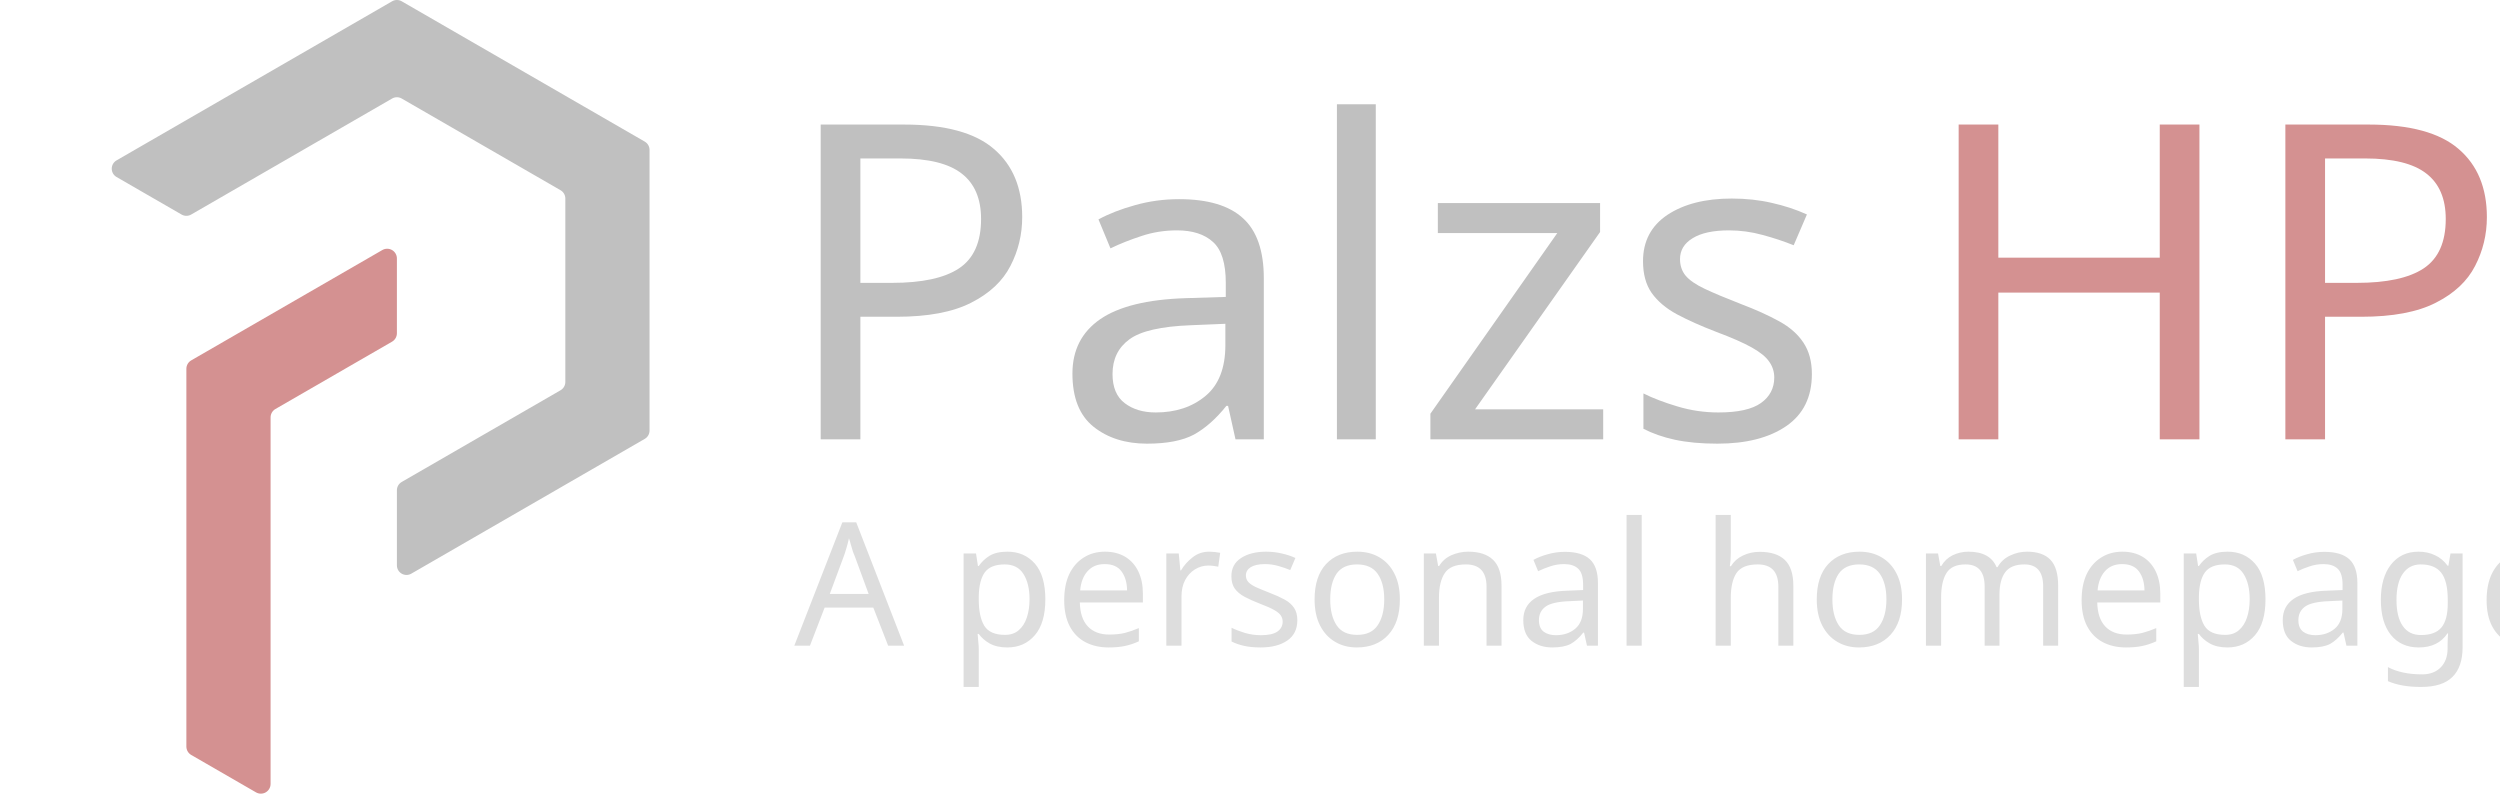
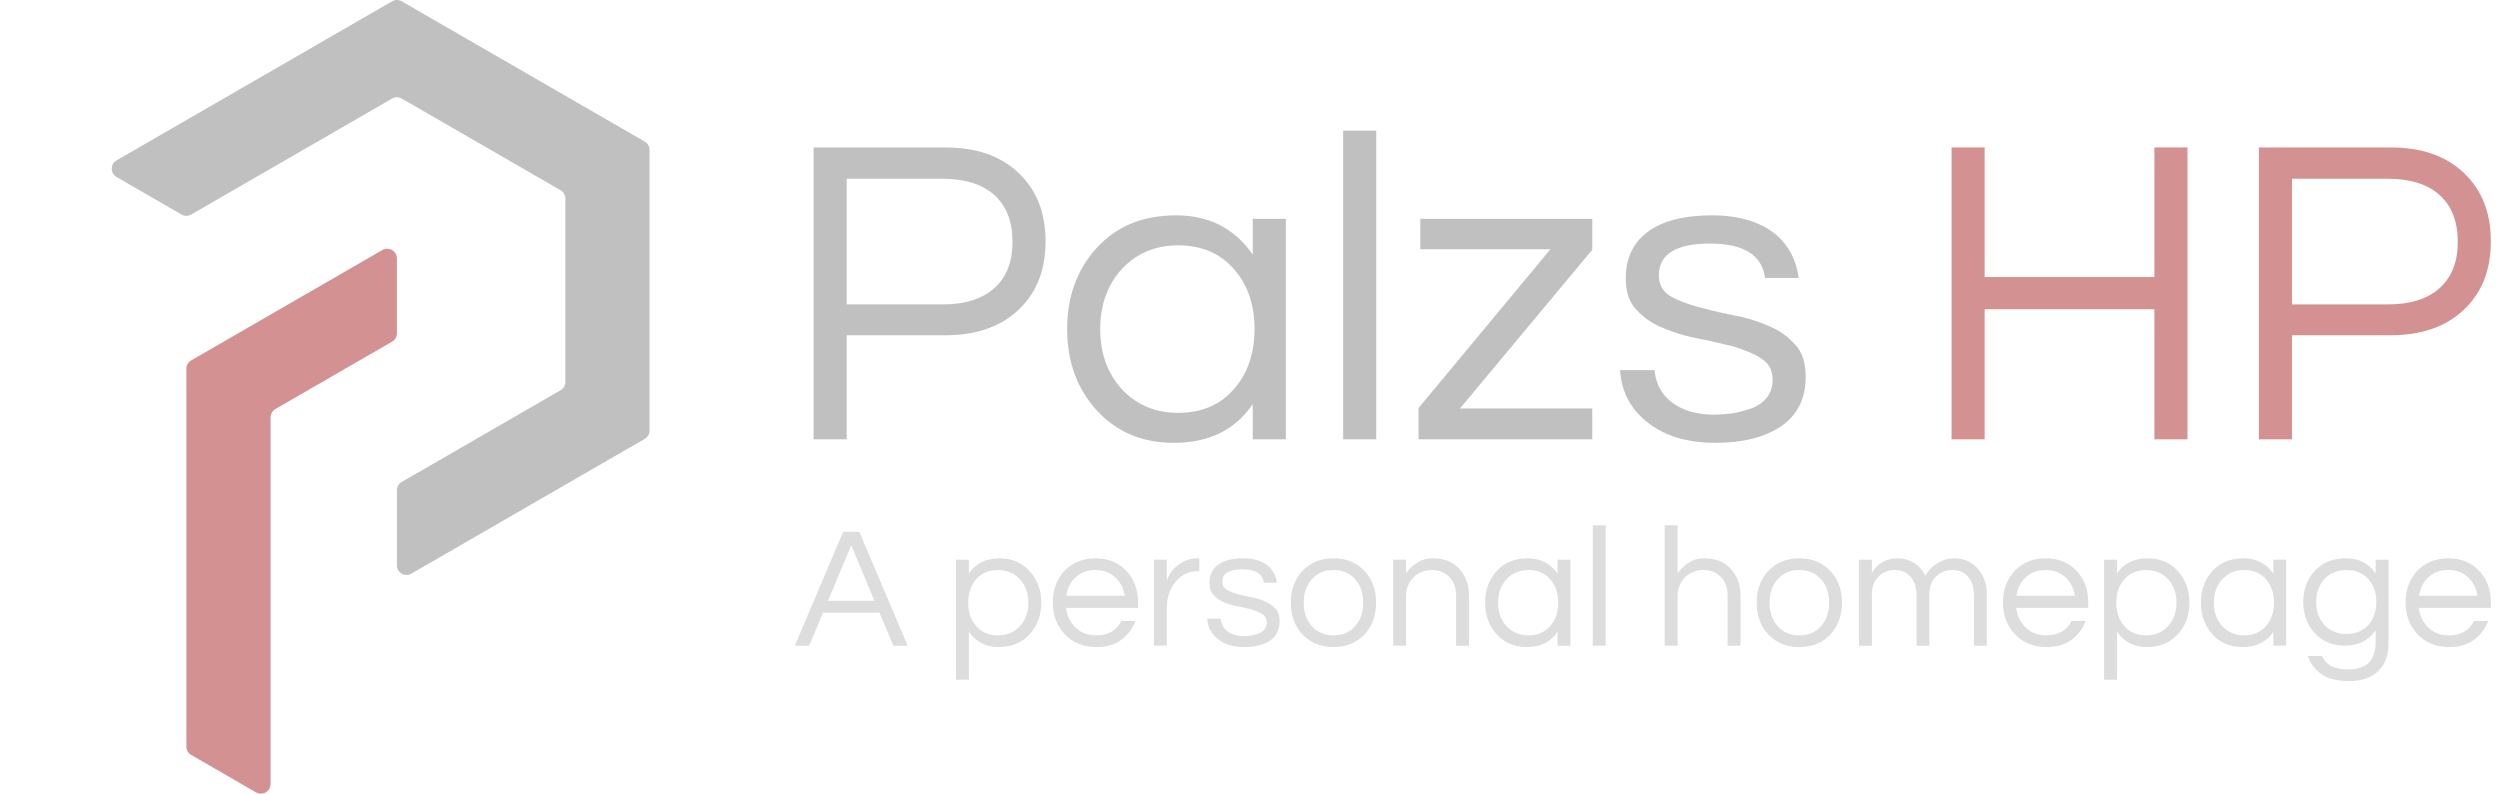
<svg xmlns="http://www.w3.org/2000/svg" width="100%" height="100%" viewBox="0 0 189 60" version="1.1" xml:space="preserve" style="fill-rule:evenodd;clip-rule:evenodd;stroke-linejoin:round;stroke-miterlimit:2;">
  <g transform="matrix(1,0,0,1,-1652.92,-144)">
    <g transform="matrix(0.0622431,0,0,0.0622431,1600.16,125.509)">
-       <path d="M1312.01,600.78c3.65,-2.11 8.15,-2.11 11.81,0c3.65,2.11 5.9,6.009 5.9,10.228l0,90.834c0,4.22 -2.25,8.119 -5.9,10.229l-141.62,81.764c-3.65,2.109 -5.91,6.009 -5.91,10.228l0,445.167c0,4.22 -2.25,8.12 -5.9,10.23c-3.66,2.11 -8.16,2.11 -11.81,0l-78.67,-45.42c-3.65,-2.11 -5.9,-6.01 -5.9,-10.23l0,-458.802c0,-4.22 2.25,-8.119 5.9,-10.229l232.1,-133.999Z" style="fill:rgb(212,145,145);" />
+       <path d="M1312.01,600.78C1315.66,598.67 1320.16,598.67 1323.82,600.78C1327.47,602.89 1329.72,606.789 1329.72,611.008L1329.72,701.842C1329.72,706.062 1327.47,709.961 1323.82,712.071L1182.2,793.835C1178.55,795.944 1176.29,799.844 1176.29,804.063L1176.29,1249.23C1176.29,1253.45 1174.04,1257.35 1170.39,1259.46C1166.73,1261.57 1162.23,1261.57 1158.58,1259.46L1079.91,1214.04C1076.26,1211.93 1074.01,1208.03 1074.01,1203.81L1074.01,745.008C1074.01,740.788 1076.26,736.889 1079.91,734.779L1312.01,600.78Z" style="fill:rgb(212,145,145);" />
    </g>
    <g transform="matrix(0.0622431,0,0,0.0622431,1600.16,125.509)">
-       <path d="M989.188,491.884c-3.602,2.08 -5.822,5.924 -5.822,10.084c0,4.161 2.22,8.005 5.822,10.085l79.002,45.609c3.6,2.08 8.04,2.08 11.64,0l244.07,-140.915c3.61,-2.08 8.04,-2.08 11.65,-0l192.93,111.388c3.6,2.08 5.82,5.924 5.82,10.084l-0,222.774c-0,4.161 -2.22,8.005 -5.82,10.085l-192.93,111.387c-3.61,2.08 -5.83,5.925 -5.83,10.085l-0,91.218c-0,4.16 2.22,8.004 5.83,10.084c3.6,2.081 8.04,2.081 11.64,-0l283.57,-163.719c3.6,-2.08 5.82,-5.924 5.82,-10.084l-0,-340.885c-0,-4.16 -2.22,-8.004 -5.82,-10.085l-295.21,-170.442c-3.61,-2.08 -8.04,-2.08 -11.65,-0l-334.712,193.247Z" style="fill:rgb(192,192,192);" />
+       <path d="M989.188,491.884C985.586,493.964 983.366,497.808 983.366,501.968C983.366,506.129 985.586,509.973 989.188,512.053L1068.19,557.662C1071.79,559.742 1076.23,559.742 1079.83,557.662L1323.9,416.747C1327.51,414.667 1331.94,414.667 1335.55,416.747L1528.48,528.135C1532.08,530.215 1534.3,534.059 1534.3,538.219L1534.3,760.993C1534.3,765.154 1532.08,768.998 1528.48,771.078L1335.55,882.465C1331.94,884.545 1329.72,888.39 1329.72,892.55L1329.72,983.768C1329.72,987.928 1331.94,991.772 1335.55,993.852C1339.15,995.933 1343.59,995.933 1347.19,993.852L1630.76,830.133C1634.36,828.053 1636.58,824.209 1636.58,820.049L1636.58,479.164C1636.58,475.004 1634.36,471.16 1630.76,469.079L1335.55,298.637C1331.94,296.557 1327.51,296.557 1323.9,298.637L989.188,491.884Z" style="fill:rgb(192,192,192);" />
    </g>
    <g transform="matrix(6.21141,0,0,0.946931,1205.55,105.519)">
      <rect x="72.025" y="40.637" width="9.66" height="63.363" style="fill:none;" />
    </g>
    <g transform="matrix(0.780071,0,0,0.780071,1712.97,192.813)">
-       <text x="0px" y="0px" style="font-family:'Questrial-Regular', 'Questrial';font-size:16.667px;fill:rgb(221,221,221);">A personal homepage</text>
+       <g transform="matrix(16.667,0,0,16.667,0,0)">
+         <path d="M0.659,-0L0.576,-0L0.495,-0.192L0.167,-0.192L0.086,-0L0.003,-0L0.284,-0.662L0.378,-0.662L0.659,-0ZM0.466,-0.261L0.331,-0.584L0.196,-0.261L0.466,-0.261Z" style="fill:rgb(221,221,221);fill-rule:nonzero;" />
+       </g>
+       <g transform="matrix(16.667,0,0,16.667,14.5836,0)">
+         <path d="M0.14,-0.42C0.18,-0.479 0.24,-0.508 0.319,-0.508C0.39,-0.508 0.449,-0.483 0.494,-0.433C0.539,-0.384 0.561,-0.323 0.561,-0.25C0.561,-0.177 0.539,-0.116 0.494,-0.067C0.449,-0.017 0.389,0.008 0.314,0.008C0.239,0.008 0.181,-0.022 0.14,-0.081L0.14,0.198L0.065,0.198L0.065,-0.5L0.14,-0.5L0.14,-0.42ZM0.309,-0.44C0.255,-0.44 0.212,-0.421 0.181,-0.384C0.151,-0.349 0.136,-0.305 0.136,-0.25C0.136,-0.195 0.151,-0.151 0.181,-0.116C0.212,-0.079 0.255,-0.06 0.309,-0.06C0.362,-0.06 0.406,-0.079 0.439,-0.116C0.47,-0.151 0.486,-0.196 0.486,-0.25C0.486,-0.304 0.47,-0.349 0.439,-0.384C0.406,-0.421 0.362,-0.44 0.309,-0.44Z" style="fill:rgb(221,221,221);fill-rule:nonzero;" />
+       </g>
+       <g transform="matrix(16.667,0,0,16.667,24.4838,0)">
+         <path d="M0.288,-0.06C0.356,-0.06 0.404,-0.088 0.433,-0.144L0.515,-0.144C0.498,-0.099 0.47,-0.062 0.432,-0.034C0.395,-0.006 0.347,0.008 0.287,0.008C0.212,0.008 0.15,-0.017 0.103,-0.067C0.057,-0.116 0.034,-0.177 0.034,-0.25C0.034,-0.324 0.056,-0.385 0.1,-0.433C0.147,-0.483 0.207,-0.508 0.282,-0.508C0.357,-0.508 0.417,-0.483 0.464,-0.433C0.508,-0.385 0.53,-0.324 0.53,-0.25L0.53,-0.22L0.111,-0.22C0.116,-0.175 0.134,-0.137 0.166,-0.106C0.197,-0.075 0.238,-0.06 0.288,-0.06ZM0.398,-0.397C0.367,-0.426 0.329,-0.44 0.282,-0.44C0.235,-0.44 0.197,-0.426 0.166,-0.397C0.137,-0.37 0.119,-0.335 0.112,-0.29L0.452,-0.29C0.445,-0.335 0.427,-0.37 0.398,-0.397Z" style="fill:rgb(221,221,221);fill-rule:nonzero;" />
+       </g>
+       <g transform="matrix(16.667,0,0,16.667,33.7673,0)">
+         <path d="M0.329,-0.508L0.329,-0.433L0.32,-0.433C0.266,-0.433 0.222,-0.411 0.188,-0.368C0.156,-0.327 0.14,-0.277 0.14,-0.22L0.14,-0L0.065,-0L0.065,-0.5L0.14,-0.5L0.14,-0.377C0.156,-0.428 0.191,-0.467 0.244,-0.492C0.265,-0.503 0.292,-0.508 0.324,-0.508L0.329,-0.508Z" style="fill:rgb(221,221,221);fill-rule:nonzero;" />
+       </g>
+       <g transform="matrix(16.667,0,0,16.667,39.5175,0)">
+         <path d="M0.359,-0.366C0.352,-0.418 0.31,-0.444 0.234,-0.444C0.157,-0.444 0.118,-0.42 0.118,-0.372C0.118,-0.352 0.126,-0.337 0.142,-0.326C0.159,-0.316 0.179,-0.308 0.204,-0.301C0.223,-0.296 0.249,-0.289 0.284,-0.282C0.313,-0.277 0.34,-0.269 0.365,-0.258C0.39,-0.248 0.41,-0.234 0.426,-0.216C0.443,-0.199 0.451,-0.174 0.451,-0.142C0.451,-0.093 0.433,-0.056 0.396,-0.03C0.359,-0.005 0.309,0.008 0.247,0.008C0.18,0.008 0.127,-0.009 0.088,-0.042C0.053,-0.071 0.033,-0.109 0.03,-0.157L0.108,-0.157C0.113,-0.111 0.139,-0.08 0.186,-0.064C0.204,-0.059 0.221,-0.056 0.238,-0.056C0.254,-0.056 0.27,-0.057 0.285,-0.059C0.298,-0.061 0.312,-0.065 0.328,-0.07C0.36,-0.083 0.376,-0.105 0.376,-0.135C0.376,-0.156 0.368,-0.172 0.352,-0.182C0.338,-0.192 0.317,-0.201 0.29,-0.21C0.249,-0.22 0.222,-0.226 0.21,-0.228C0.182,-0.233 0.155,-0.241 0.129,-0.252C0.105,-0.261 0.085,-0.275 0.068,-0.293C0.051,-0.31 0.043,-0.334 0.043,-0.365C0.043,-0.41 0.059,-0.445 0.092,-0.47C0.125,-0.495 0.174,-0.508 0.239,-0.508C0.3,-0.508 0.349,-0.493 0.384,-0.464C0.413,-0.439 0.43,-0.406 0.435,-0.366L0.359,-0.366Z" style="fill:rgb(221,221,221);fill-rule:nonzero;" />
+       </g>
+       <g transform="matrix(16.667,0,0,16.667,47.551,0)">
+         <path d="M0.1,-0.433C0.147,-0.483 0.207,-0.508 0.282,-0.508C0.357,-0.508 0.417,-0.483 0.464,-0.433C0.508,-0.385 0.53,-0.324 0.53,-0.25C0.53,-0.176 0.508,-0.115 0.464,-0.067C0.417,-0.017 0.357,0.008 0.282,0.008C0.207,0.008 0.147,-0.017 0.1,-0.067C0.056,-0.115 0.034,-0.176 0.034,-0.25C0.034,-0.324 0.056,-0.385 0.1,-0.433ZM0.154,-0.116C0.185,-0.079 0.228,-0.06 0.282,-0.06C0.336,-0.06 0.379,-0.079 0.41,-0.116C0.44,-0.151 0.455,-0.196 0.455,-0.25C0.455,-0.305 0.44,-0.349 0.41,-0.384C0.379,-0.421 0.336,-0.44 0.282,-0.44C0.228,-0.44 0.185,-0.421 0.154,-0.384C0.124,-0.349 0.109,-0.305 0.109,-0.25C0.109,-0.195 0.124,-0.151 0.154,-0.116Z" style="fill:rgb(221,221,221);fill-rule:nonzero;" />
+       </g>
+       <g transform="matrix(16.667,0,0,16.667,56.9511,0)">
+         <path d="M0.14,-0.5L0.14,-0.422C0.157,-0.445 0.179,-0.466 0.206,-0.483C0.231,-0.5 0.261,-0.508 0.295,-0.508C0.328,-0.508 0.356,-0.503 0.381,-0.494C0.405,-0.485 0.426,-0.471 0.444,-0.452C0.485,-0.411 0.506,-0.357 0.506,-0.291L0.506,-0L0.431,-0L0.431,-0.289C0.431,-0.335 0.418,-0.372 0.392,-0.399C0.366,-0.426 0.332,-0.44 0.291,-0.44C0.249,-0.44 0.213,-0.426 0.184,-0.398C0.155,-0.369 0.14,-0.332 0.14,-0.288L0.14,-0L0.065,-0L0.065,-0.5L0.14,-0.5Z" style="fill:rgb(221,221,221);fill-rule:nonzero;" />
+       </g>
+       <g transform="matrix(16.667,0,0,16.667,66.3847,0)">
+         <path d="M0.455,-0.08C0.415,-0.021 0.355,0.008 0.276,0.008C0.204,0.008 0.145,-0.017 0.1,-0.067C0.056,-0.116 0.034,-0.177 0.034,-0.25C0.034,-0.323 0.056,-0.384 0.1,-0.433C0.145,-0.483 0.205,-0.508 0.281,-0.508C0.356,-0.508 0.414,-0.478 0.455,-0.419L0.455,-0.5L0.53,-0.5L0.53,-0L0.455,-0L0.455,-0.08ZM0.286,-0.06C0.34,-0.06 0.383,-0.079 0.414,-0.116C0.444,-0.151 0.459,-0.196 0.459,-0.25C0.459,-0.305 0.444,-0.349 0.414,-0.384C0.383,-0.421 0.34,-0.44 0.286,-0.44C0.233,-0.44 0.189,-0.421 0.156,-0.384C0.125,-0.349 0.109,-0.304 0.109,-0.25C0.109,-0.196 0.125,-0.151 0.156,-0.116C0.189,-0.079 0.233,-0.06 0.286,-0.06Z" style="fill:rgb(221,221,221);fill-rule:nonzero;" />
+       </g>
+       <g transform="matrix(16.667,0,0,16.667,76.3015,0)">
+         <rect x="0.065" y="-0.7" width="0.075" height="0.7" style="fill:rgb(221,221,221);fill-rule:nonzero;" />
+       </g>
+       <g transform="matrix(16.667,0,0,16.667,83.2683,0)">
+         <path d="M0.14,-0.7L0.14,-0.422C0.157,-0.445 0.179,-0.466 0.206,-0.483C0.231,-0.5 0.261,-0.508 0.295,-0.508C0.328,-0.508 0.356,-0.503 0.381,-0.494C0.405,-0.485 0.426,-0.471 0.444,-0.452C0.485,-0.411 0.506,-0.357 0.506,-0.291L0.506,-0L0.431,-0L0.431,-0.289C0.431,-0.335 0.418,-0.372 0.392,-0.399C0.366,-0.426 0.332,-0.44 0.291,-0.44C0.249,-0.44 0.213,-0.426 0.184,-0.398C0.155,-0.369 0.14,-0.332 0.14,-0.288L0.14,-0L0.065,-0L0.065,-0.7L0.14,-0.7Z" style="fill:rgb(221,221,221);fill-rule:nonzero;" />
+       </g>
+       <g transform="matrix(16.667,0,0,16.667,92.7019,0)">
+         <path d="M0.1,-0.433C0.147,-0.483 0.207,-0.508 0.282,-0.508C0.357,-0.508 0.417,-0.483 0.464,-0.433C0.508,-0.385 0.53,-0.324 0.53,-0.25C0.53,-0.176 0.508,-0.115 0.464,-0.067C0.417,-0.017 0.357,0.008 0.282,0.008C0.207,0.008 0.147,-0.017 0.1,-0.067C0.056,-0.115 0.034,-0.176 0.034,-0.25C0.034,-0.324 0.056,-0.385 0.1,-0.433ZM0.154,-0.116C0.185,-0.079 0.228,-0.06 0.282,-0.06C0.336,-0.06 0.379,-0.079 0.41,-0.116C0.44,-0.151 0.455,-0.196 0.455,-0.25C0.455,-0.305 0.44,-0.349 0.41,-0.384C0.379,-0.421 0.336,-0.44 0.282,-0.44C0.228,-0.44 0.185,-0.421 0.154,-0.384C0.124,-0.349 0.109,-0.305 0.109,-0.25C0.109,-0.195 0.124,-0.151 0.154,-0.116Z" style="fill:rgb(221,221,221);fill-rule:nonzero;" />
+       </g>
+       <g transform="matrix(16.667,0,0,16.667,102.102,0)">
+         <path d="M0.14,-0.424C0.173,-0.48 0.224,-0.508 0.292,-0.508C0.325,-0.508 0.355,-0.499 0.384,-0.482C0.413,-0.464 0.435,-0.439 0.451,-0.407C0.474,-0.449 0.51,-0.479 0.557,-0.497C0.577,-0.504 0.599,-0.508 0.622,-0.508C0.646,-0.508 0.669,-0.503 0.692,-0.494C0.715,-0.484 0.735,-0.47 0.752,-0.452C0.789,-0.411 0.808,-0.361 0.808,-0.302L0.808,-0L0.733,-0L0.733,-0.3C0.733,-0.341 0.721,-0.375 0.698,-0.402C0.675,-0.427 0.645,-0.44 0.609,-0.44C0.57,-0.44 0.539,-0.428 0.514,-0.403C0.487,-0.378 0.474,-0.344 0.474,-0.299L0.474,-0L0.399,-0L0.399,-0.3C0.399,-0.341 0.387,-0.375 0.364,-0.402C0.341,-0.427 0.311,-0.44 0.275,-0.44C0.236,-0.44 0.205,-0.428 0.18,-0.403C0.153,-0.378 0.14,-0.344 0.14,-0.299L0.14,-0L0.065,-0L0.065,-0.5L0.14,-0.5L0.14,-0.424Z" style="fill:rgb(221,221,221);fill-rule:nonzero;" />
+       </g>
+       <g transform="matrix(16.667,0,0,16.667,116.569,0)">
+         <path d="M0.288,-0.06C0.356,-0.06 0.404,-0.088 0.433,-0.144L0.515,-0.144C0.498,-0.099 0.47,-0.062 0.432,-0.034C0.395,-0.006 0.347,0.008 0.287,0.008C0.212,0.008 0.15,-0.017 0.103,-0.067C0.057,-0.116 0.034,-0.177 0.034,-0.25C0.034,-0.324 0.056,-0.385 0.1,-0.433C0.147,-0.483 0.207,-0.508 0.282,-0.508C0.357,-0.508 0.417,-0.483 0.464,-0.433C0.508,-0.385 0.53,-0.324 0.53,-0.25L0.53,-0.22L0.111,-0.22C0.116,-0.175 0.134,-0.137 0.166,-0.106C0.197,-0.075 0.238,-0.06 0.288,-0.06ZM0.398,-0.397C0.367,-0.426 0.329,-0.44 0.282,-0.44C0.235,-0.44 0.197,-0.426 0.166,-0.397C0.137,-0.37 0.119,-0.335 0.112,-0.29L0.452,-0.29C0.445,-0.335 0.427,-0.37 0.398,-0.397Z" style="fill:rgb(221,221,221);fill-rule:nonzero;" />
+       </g>
+       <g transform="matrix(16.667,0,0,16.667,125.853,0)">
+         <path d="M0.14,-0.42C0.18,-0.479 0.24,-0.508 0.319,-0.508C0.39,-0.508 0.449,-0.483 0.494,-0.433C0.539,-0.384 0.561,-0.323 0.561,-0.25C0.561,-0.177 0.539,-0.116 0.494,-0.067C0.449,-0.017 0.389,0.008 0.314,0.008C0.239,0.008 0.181,-0.022 0.14,-0.081L0.14,0.198L0.065,0.198L0.065,-0.5L0.14,-0.5L0.14,-0.42ZM0.309,-0.44C0.255,-0.44 0.212,-0.421 0.181,-0.384C0.151,-0.349 0.136,-0.305 0.136,-0.25C0.136,-0.195 0.151,-0.151 0.181,-0.116C0.212,-0.079 0.255,-0.06 0.309,-0.06C0.362,-0.06 0.406,-0.079 0.439,-0.116C0.47,-0.151 0.486,-0.196 0.486,-0.25C0.486,-0.304 0.47,-0.349 0.439,-0.384C0.406,-0.421 0.362,-0.44 0.309,-0.44Z" style="fill:rgb(221,221,221);fill-rule:nonzero;" />
+       </g>
+       <g transform="matrix(16.667,0,0,16.667,135.753,0)">
+         <path d="M0.455,-0.08C0.415,-0.021 0.355,0.008 0.276,0.008C0.204,0.008 0.145,-0.017 0.1,-0.067C0.056,-0.116 0.034,-0.177 0.034,-0.25C0.034,-0.323 0.056,-0.384 0.1,-0.433C0.145,-0.483 0.205,-0.508 0.281,-0.508C0.356,-0.508 0.414,-0.478 0.455,-0.419L0.455,-0.5L0.53,-0.5L0.53,-0L0.455,-0L0.455,-0.08ZM0.286,-0.06C0.34,-0.06 0.383,-0.079 0.414,-0.116C0.444,-0.151 0.459,-0.196 0.459,-0.25C0.459,-0.305 0.444,-0.349 0.414,-0.384C0.383,-0.421 0.34,-0.44 0.286,-0.44C0.233,-0.44 0.189,-0.421 0.156,-0.384C0.125,-0.349 0.109,-0.304 0.109,-0.25C0.109,-0.196 0.125,-0.151 0.156,-0.116C0.189,-0.079 0.233,-0.06 0.286,-0.06Z" style="fill:rgb(221,221,221);fill-rule:nonzero;" />
+       </g>
+       <g transform="matrix(16.667,0,0,16.667,145.67,0)">
+         <path d="M0.455,-0.42L0.455,-0.5L0.53,-0.5L0.53,-0.015C0.53,0.058 0.509,0.113 0.468,0.15C0.427,0.187 0.372,0.206 0.303,0.206C0.233,0.206 0.179,0.193 0.14,0.166C0.101,0.138 0.075,0.103 0.061,0.06L0.144,0.06C0.165,0.112 0.214,0.138 0.29,0.138C0.348,0.138 0.39,0.125 0.416,0.098C0.442,0.071 0.455,0.032 0.455,-0.02L0.455,-0.089C0.414,-0.03 0.354,-0 0.276,-0C0.204,-0 0.145,-0.025 0.1,-0.074C0.056,-0.122 0.034,-0.182 0.034,-0.254C0.034,-0.326 0.056,-0.386 0.1,-0.434C0.145,-0.483 0.206,-0.508 0.282,-0.508C0.357,-0.508 0.415,-0.479 0.455,-0.42ZM0.286,-0.068C0.313,-0.068 0.337,-0.073 0.359,-0.082C0.382,-0.093 0.4,-0.106 0.414,-0.122C0.444,-0.157 0.459,-0.201 0.459,-0.254C0.459,-0.307 0.444,-0.351 0.414,-0.386C0.381,-0.422 0.338,-0.44 0.286,-0.44C0.233,-0.44 0.189,-0.422 0.156,-0.386C0.125,-0.351 0.109,-0.307 0.109,-0.254C0.109,-0.201 0.125,-0.157 0.156,-0.122C0.189,-0.086 0.232,-0.068 0.286,-0.068Z" style="fill:rgb(221,221,221);fill-rule:nonzero;" />
+       </g>
+       <g transform="matrix(16.667,0,0,16.667,155.586,0)">
+         <path d="M0.288,-0.06C0.356,-0.06 0.404,-0.088 0.433,-0.144L0.515,-0.144C0.498,-0.099 0.47,-0.062 0.432,-0.034C0.395,-0.006 0.347,0.008 0.287,0.008C0.212,0.008 0.15,-0.017 0.103,-0.067C0.057,-0.116 0.034,-0.177 0.034,-0.25C0.034,-0.324 0.056,-0.385 0.1,-0.433C0.147,-0.483 0.207,-0.508 0.282,-0.508C0.357,-0.508 0.417,-0.483 0.464,-0.433C0.508,-0.385 0.53,-0.324 0.53,-0.25L0.53,-0.22L0.111,-0.22C0.116,-0.175 0.134,-0.137 0.166,-0.106C0.197,-0.075 0.238,-0.06 0.288,-0.06ZM0.398,-0.397C0.367,-0.426 0.329,-0.44 0.282,-0.44C0.235,-0.44 0.197,-0.426 0.166,-0.397C0.137,-0.37 0.119,-0.335 0.112,-0.29L0.452,-0.29C0.445,-0.335 0.427,-0.37 0.398,-0.397Z" style="fill:rgb(221,221,221);fill-rule:nonzero;" />
+       </g>
    </g>
    <g transform="matrix(1,0,0,1,1711.73,177.213)">
-       <text x="0px" y="0px" style="font-family:'Questrial-Regular', 'Questrial';font-size:33.333px;fill:rgb(192,192,192);">P<tspan x="20.733px 40.566px " y="0px 0px ">al</tspan>zs</text>
+       <g>
+         <g transform="matrix(33.333,0,0,33.333,0,0)">
+           <path d="M0.156,-0L0.081,-0L0.081,-0.662L0.379,-0.662C0.45,-0.662 0.505,-0.643 0.546,-0.604C0.587,-0.565 0.607,-0.514 0.607,-0.449C0.607,-0.384 0.587,-0.333 0.546,-0.294C0.505,-0.255 0.449,-0.236 0.379,-0.236L0.156,-0.236L0.156,-0ZM0.156,-0.591L0.156,-0.306L0.374,-0.306C0.425,-0.306 0.465,-0.319 0.492,-0.344C0.519,-0.369 0.532,-0.403 0.532,-0.448C0.532,-0.493 0.519,-0.528 0.492,-0.553C0.465,-0.578 0.425,-0.591 0.374,-0.591L0.156,-0.591Z" style="fill:rgb(192,192,192);fill-rule:nonzero;" />
+         </g>
+         <g transform="matrix(1,0,0,1,20.733,0)">
+           <g transform="matrix(33.333,0,0,33.333,0,0)">
+             <path d="M0.455,-0.08C0.415,-0.021 0.355,0.008 0.276,0.008C0.204,0.008 0.145,-0.017 0.1,-0.067C0.056,-0.116 0.034,-0.177 0.034,-0.25C0.034,-0.323 0.056,-0.384 0.1,-0.433C0.145,-0.483 0.205,-0.508 0.281,-0.508C0.356,-0.508 0.414,-0.478 0.455,-0.419L0.455,-0.5L0.53,-0.5L0.53,-0L0.455,-0L0.455,-0.08ZM0.286,-0.06C0.34,-0.06 0.383,-0.079 0.414,-0.116C0.444,-0.151 0.459,-0.196 0.459,-0.25C0.459,-0.305 0.444,-0.349 0.414,-0.384C0.383,-0.421 0.34,-0.44 0.286,-0.44C0.233,-0.44 0.189,-0.421 0.156,-0.384C0.125,-0.349 0.109,-0.304 0.109,-0.25C0.109,-0.196 0.125,-0.151 0.156,-0.116C0.189,-0.079 0.233,-0.06 0.286,-0.06Z" style="fill:rgb(192,192,192);fill-rule:nonzero;" />
+           </g>
+           <g transform="matrix(33.333,0,0,33.333,19.833,0)">
+             <rect x="0.065" y="-0.7" width="0.075" height="0.7" style="fill:rgb(192,192,192);fill-rule:nonzero;" />
+           </g>
+           <g transform="matrix(33.333,0,0,33.333,26.6663,0)">
+             <path d="M0.125,-0.07L0.425,-0.07L0.425,-0L0.031,-0L0.031,-0.071L0.33,-0.431L0.035,-0.431L0.035,-0.5L0.425,-0.5L0.425,-0.43L0.125,-0.07Z" style="fill:rgb(192,192,192);fill-rule:nonzero;" />
+           </g>
+           <g transform="matrix(33.333,0,0,33.333,41.9328,0)">
+             <path d="M0.359,-0.366C0.352,-0.418 0.31,-0.444 0.234,-0.444C0.157,-0.444 0.118,-0.42 0.118,-0.372C0.118,-0.352 0.126,-0.337 0.142,-0.326C0.159,-0.316 0.179,-0.308 0.204,-0.301C0.223,-0.296 0.249,-0.289 0.284,-0.282C0.313,-0.277 0.34,-0.269 0.365,-0.258C0.39,-0.248 0.41,-0.234 0.426,-0.216C0.443,-0.199 0.451,-0.174 0.451,-0.142C0.451,-0.093 0.433,-0.056 0.396,-0.03C0.359,-0.005 0.309,0.008 0.247,0.008C0.18,0.008 0.127,-0.009 0.088,-0.042C0.053,-0.071 0.033,-0.109 0.03,-0.157L0.108,-0.157C0.113,-0.111 0.139,-0.08 0.186,-0.064C0.204,-0.059 0.221,-0.056 0.238,-0.056C0.254,-0.056 0.27,-0.057 0.285,-0.059C0.298,-0.061 0.312,-0.065 0.328,-0.07C0.36,-0.083 0.376,-0.105 0.376,-0.135C0.376,-0.156 0.368,-0.172 0.352,-0.182C0.338,-0.192 0.317,-0.201 0.29,-0.21C0.249,-0.22 0.222,-0.226 0.21,-0.228C0.182,-0.233 0.155,-0.241 0.129,-0.252C0.105,-0.261 0.085,-0.275 0.068,-0.293C0.051,-0.31 0.043,-0.334 0.043,-0.365C0.043,-0.41 0.059,-0.445 0.092,-0.47C0.125,-0.495 0.174,-0.508 0.239,-0.508C0.3,-0.508 0.349,-0.493 0.384,-0.464C0.413,-0.439 0.43,-0.406 0.435,-0.366L0.359,-0.366Z" style="fill:rgb(192,192,192);fill-rule:nonzero;" />
+           </g>
+         </g>
+       </g>
    </g>
    <g transform="matrix(1,0,0,1,1797.76,177.213)">
-       <text x="0px" y="0px" style="font-family:'Questrial-Regular', 'Questrial';font-size:33.333px;fill:rgb(212,145,145);">HP</text>
+       <g transform="matrix(33.333,0,0,33.333,0,0)">
+         <path d="M0.616,-0.662L0.616,-0L0.541,-0L0.541,-0.295L0.156,-0.295L0.156,-0L0.081,-0L0.081,-0.662L0.156,-0.662L0.156,-0.368L0.541,-0.368L0.541,-0.662L0.616,-0.662Z" style="fill:rgb(212,145,145);fill-rule:nonzero;" />
+       </g>
+       <g transform="matrix(33.333,0,0,33.333,23.2331,0)">
+         <path d="M0.156,-0L0.081,-0L0.081,-0.662L0.379,-0.662C0.45,-0.662 0.505,-0.643 0.546,-0.604C0.587,-0.565 0.607,-0.514 0.607,-0.449C0.607,-0.384 0.587,-0.333 0.546,-0.294C0.505,-0.255 0.449,-0.236 0.379,-0.236L0.156,-0.236L0.156,-0ZM0.156,-0.591L0.156,-0.306L0.374,-0.306C0.425,-0.306 0.465,-0.319 0.492,-0.344C0.519,-0.369 0.532,-0.403 0.532,-0.448C0.532,-0.493 0.519,-0.528 0.492,-0.553C0.465,-0.578 0.425,-0.591 0.374,-0.591L0.156,-0.591Z" style="fill:rgb(212,145,145);fill-rule:nonzero;" />
+       </g>
    </g>
  </g>
</svg>
